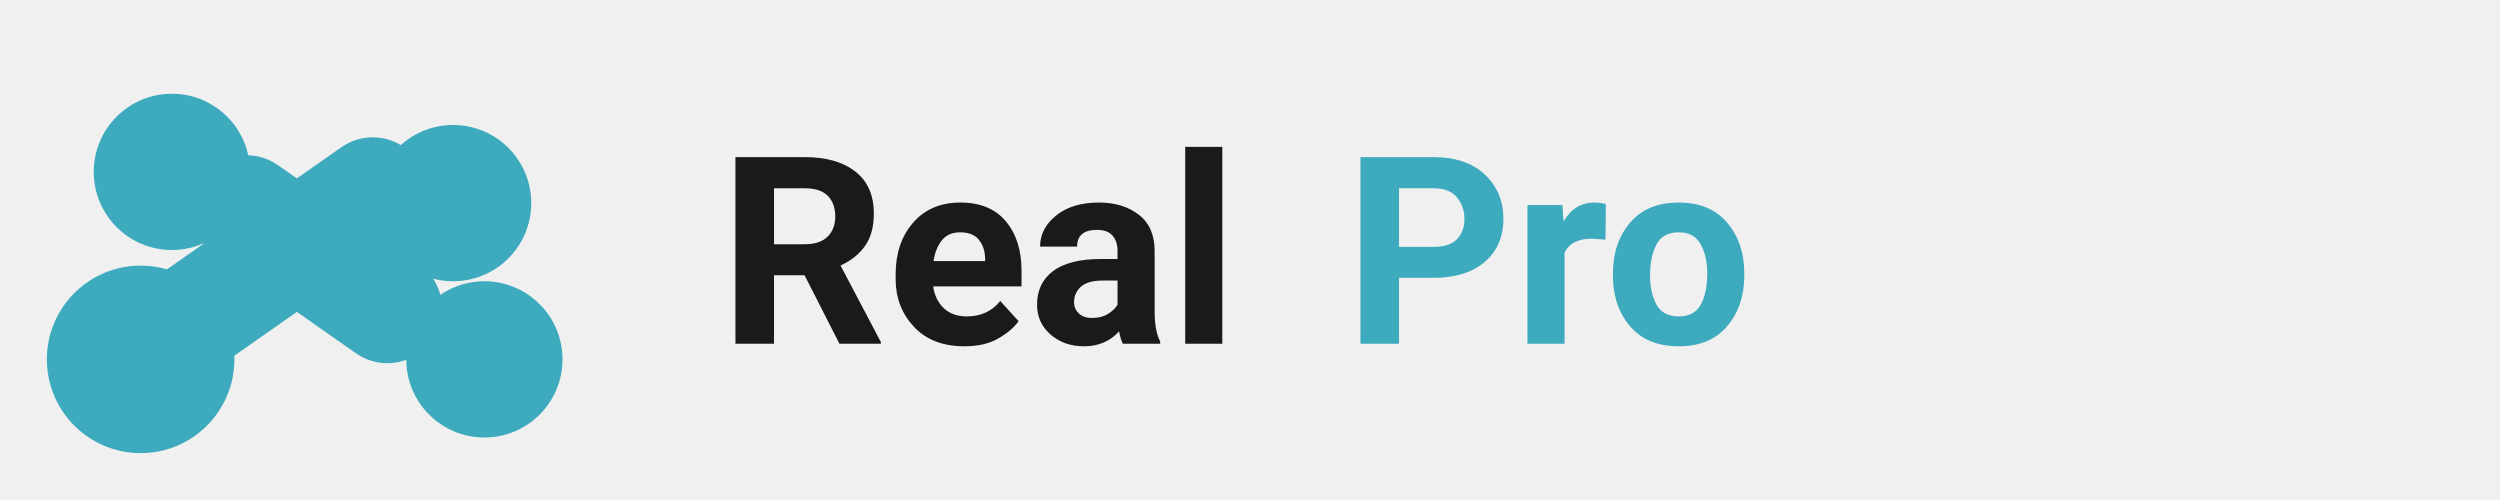
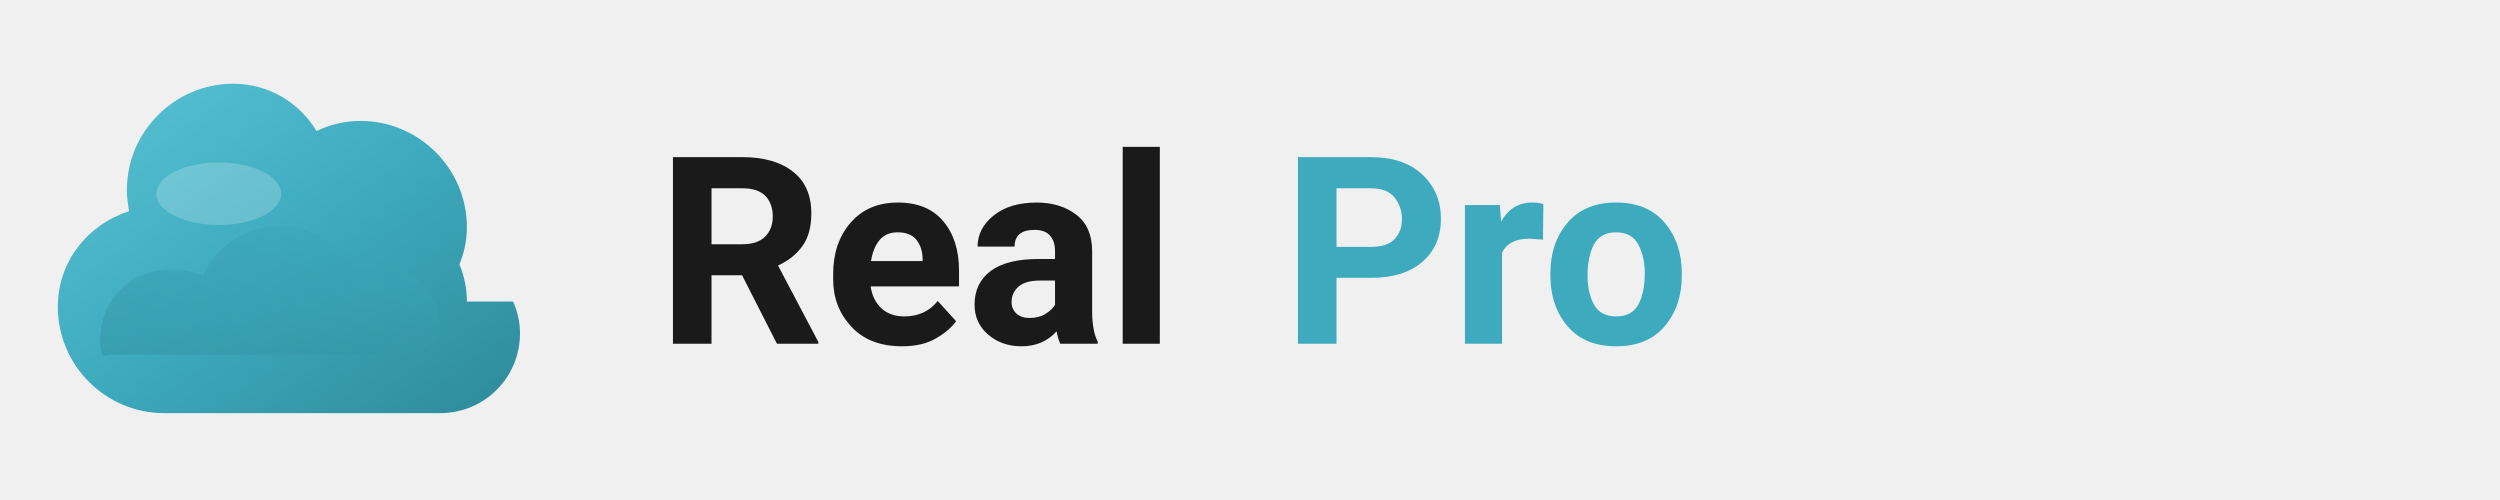
<svg xmlns="http://www.w3.org/2000/svg" viewBox="0 0 400 80" fill="none">
-   <g transform="translate(0, 5) scale(0.5)">
-     <ellipse cx="45" cy="105" rx="30" ry="30" fill="#3DAABD" />
-     <ellipse cx="55" cy="45" rx="25" ry="25" fill="#3DAABD" />
-     <rect x="35" y="55" width="110" height="35" rx="17.5" transform="rotate(-35 90 75)" fill="#3DAABD" />
-     <ellipse cx="145" cy="55" rx="25" ry="25" fill="#3DAABD" />
-     <ellipse cx="155" cy="105" rx="25" ry="25" fill="#3DAABD" />
-     <rect x="55" y="55" width="90" height="35" rx="17.5" transform="rotate(35 100 75)" fill="#3DAABD" />
+   <defs>
+     <linearGradient id="cloudGradient" x1="0%" y1="0%" x2="100%" y2="100%">
+       <stop offset="0%" style="stop-color:#5BC4D6" />
+       <stop offset="50%" style="stop-color:#3DAABD" />
+       <stop offset="100%" style="stop-color:#2E8A9A" />
+     </linearGradient>
+     <linearGradient id="cloudGradientInner" x1="0%" y1="100%" x2="100%" y2="0%">
+       <stop offset="0%" style="stop-color:#2E8A9A" />
+       <stop offset="100%" style="stop-color:#3DAABD" />
+     </linearGradient>
+   </defs>
+   <g transform="translate(5, 10)">
+     <path d="M82 45c0-2.5-0.5-4.8-1.4-7 0.9-2.2 1.4-4.5 1.4-7 0-11-9-20-20-20-3 0-5.8 0.7-8.3 1.9C50.5 7.6 44.8 4 38 4c-11 0-20 9-20 20 0 1.4 0.2 2.7 0.4 4C10.6 30.5 5 37.5 5 46c0 11 9 20 20 20h52c8.3 0 15-6.7 15-15 0-2.2-0.5-4.2-1.3-6H82z" fill="url(#cloudGradient)" transform="scale(0.85)" />
+     <path d="M77 50c0-6.6-5.4-12-12-12-1.5 0-2.9 0.3-4.2 0.8-2.8-4.8-8-8-14-8-6.5 0-12 3.8-14.5 9.3C30.5 39.4 28.3 39 26 39c-7.2 0-13 5.8-13 13 0 1.1 0.1 2.2 0.4 3.2 0.8-0.1 1.6-0.2 2.4-0.2h52c3.5 0 6.7-1.2 9.2-3.2V50z" fill="url(#cloudGradientInner)" opacity="0.4" transform="scale(0.85)" />
+     <ellipse cx="30" cy="21" rx="10" ry="5" fill="white" opacity="0.2" />
  </g>
-   <text x="115" y="55" font-family="system-ui, -apple-system, 'Segoe UI', Roboto, sans-serif" font-size="42" font-weight="700" fill="#1A1A1A">Real</text>
-   <text x="215" y="55" font-family="system-ui, -apple-system, 'Segoe UI', Roboto, sans-serif" font-size="42" font-weight="700" fill="#3DAABD">Pro</text>
+   <text x="105" y="55" font-family="system-ui, -apple-system, 'Segoe UI', Roboto, sans-serif" font-size="42" font-weight="700" fill="#1A1A1A">Real</text>
+   <text x="205" y="55" font-family="system-ui, -apple-system, 'Segoe UI', Roboto, sans-serif" font-size="42" font-weight="700" fill="#3DAABD">Pro</text>
</svg>
